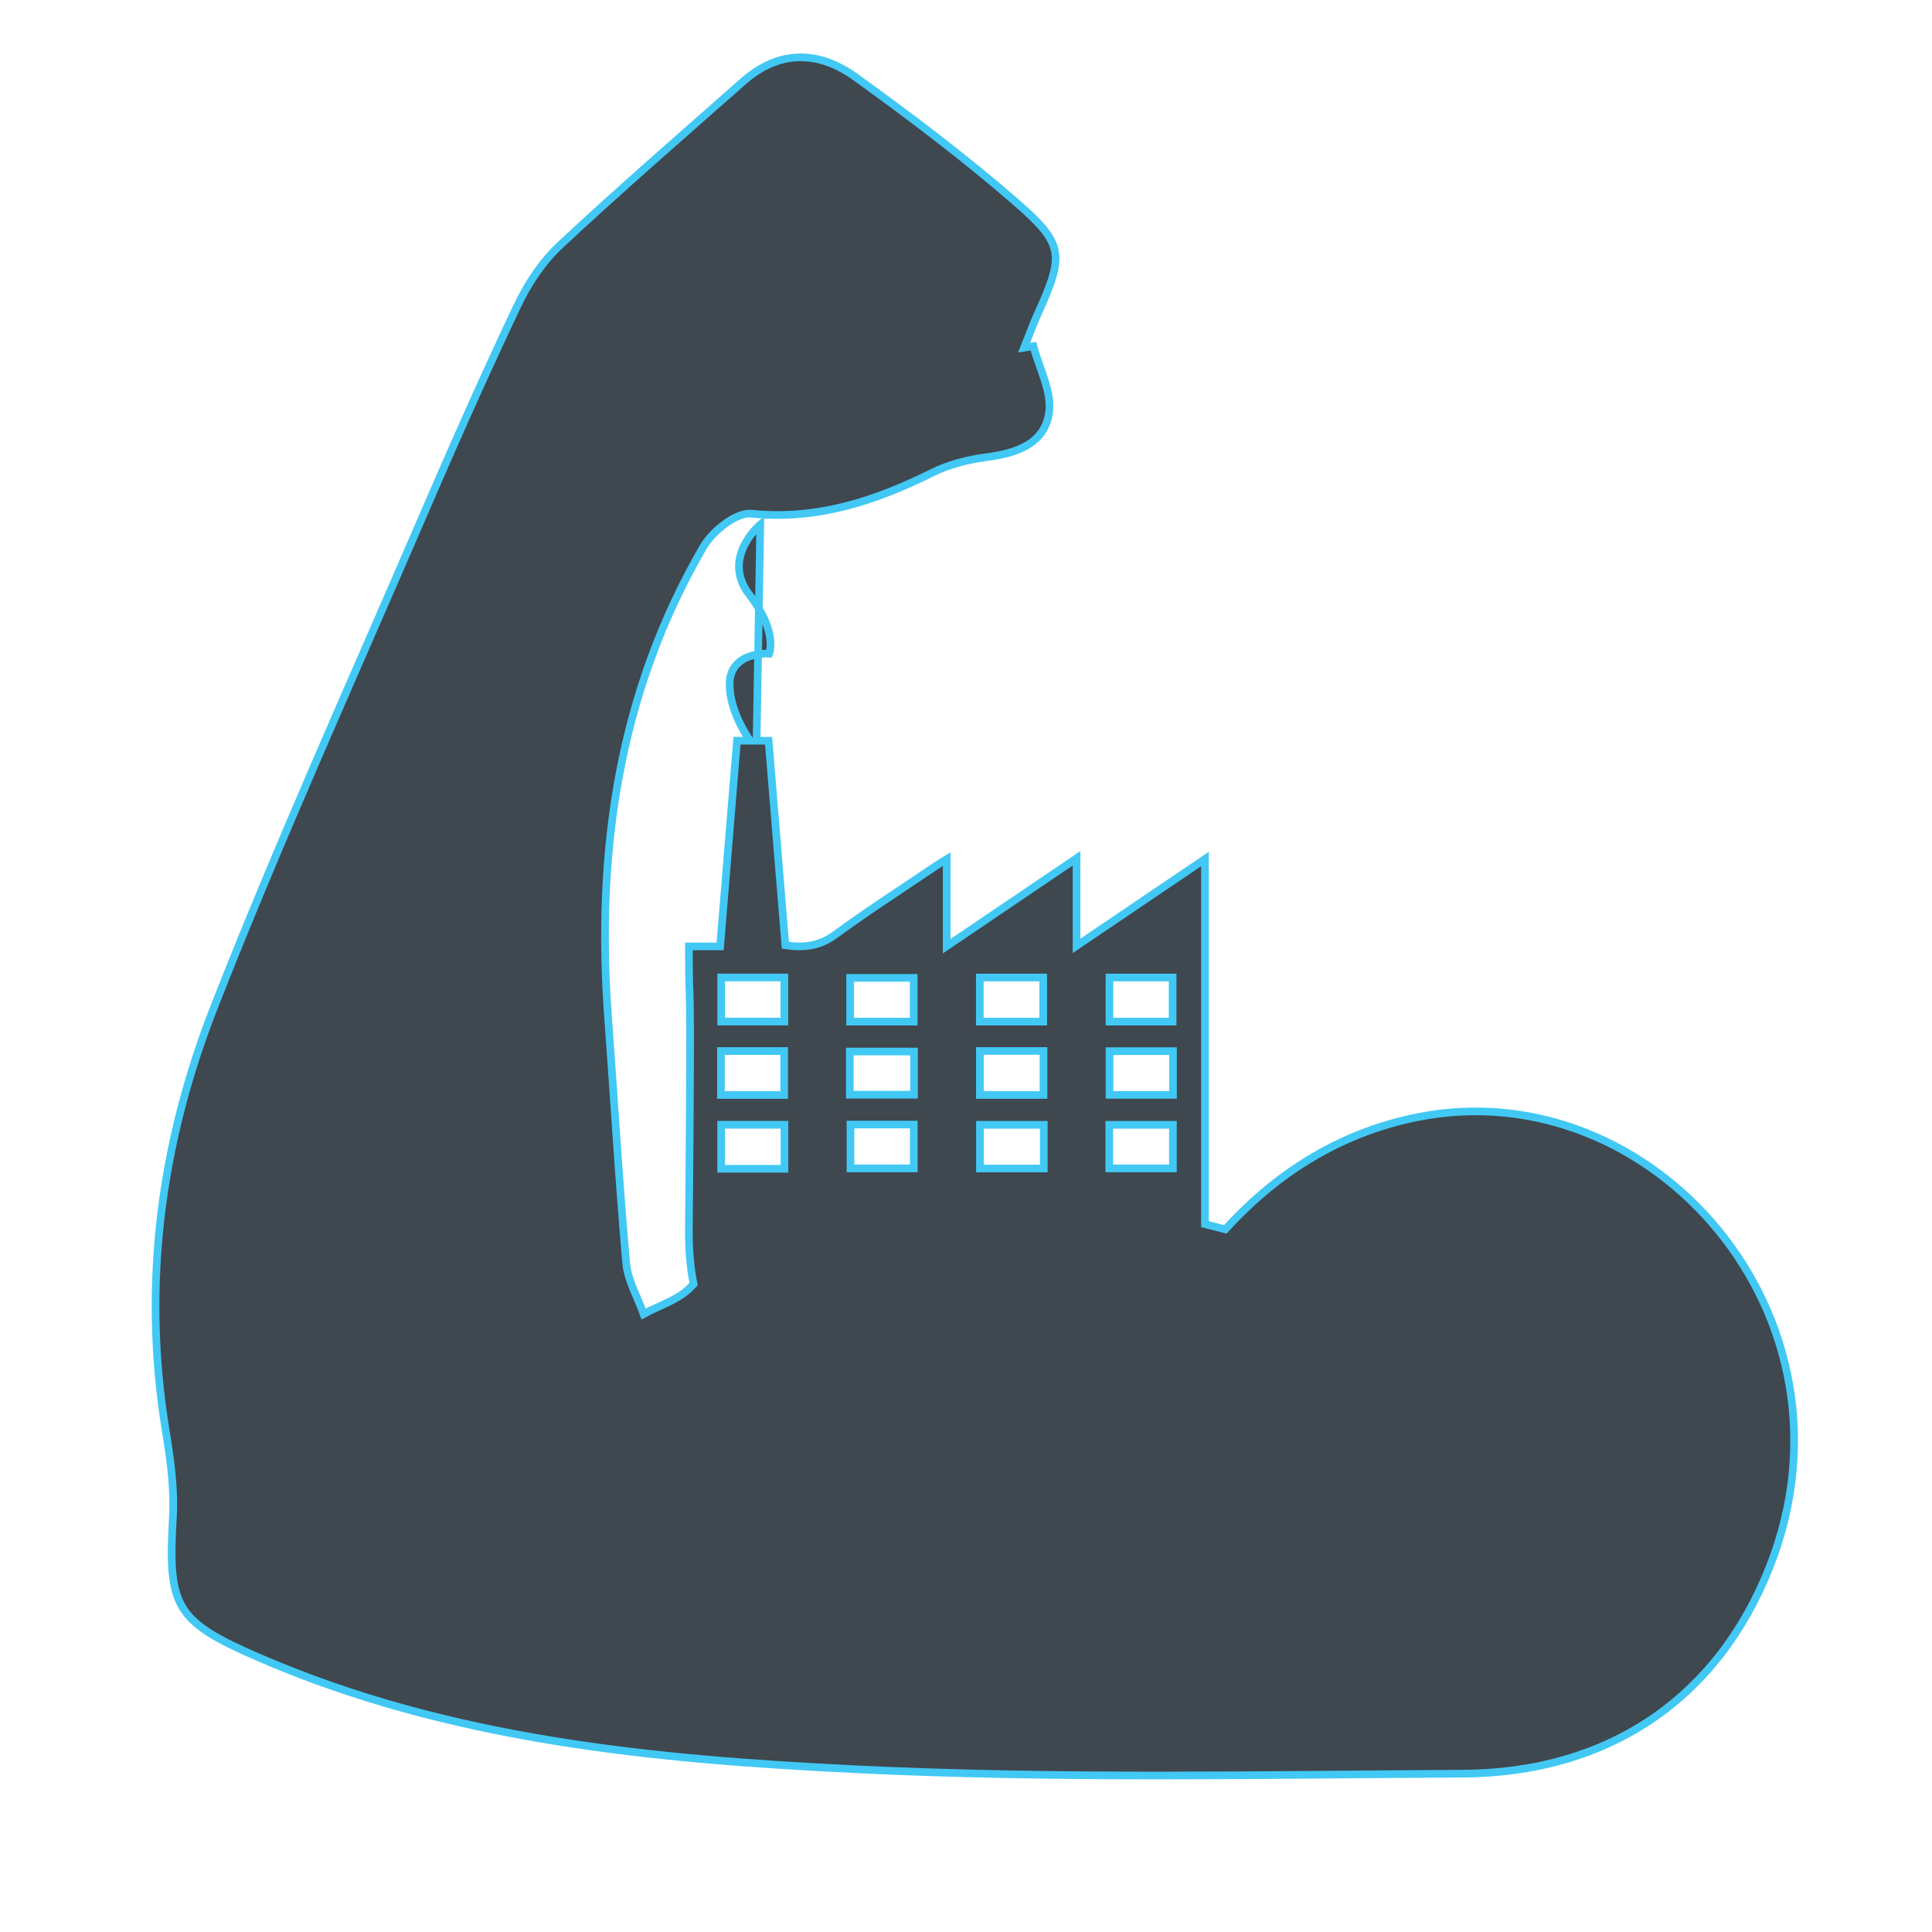
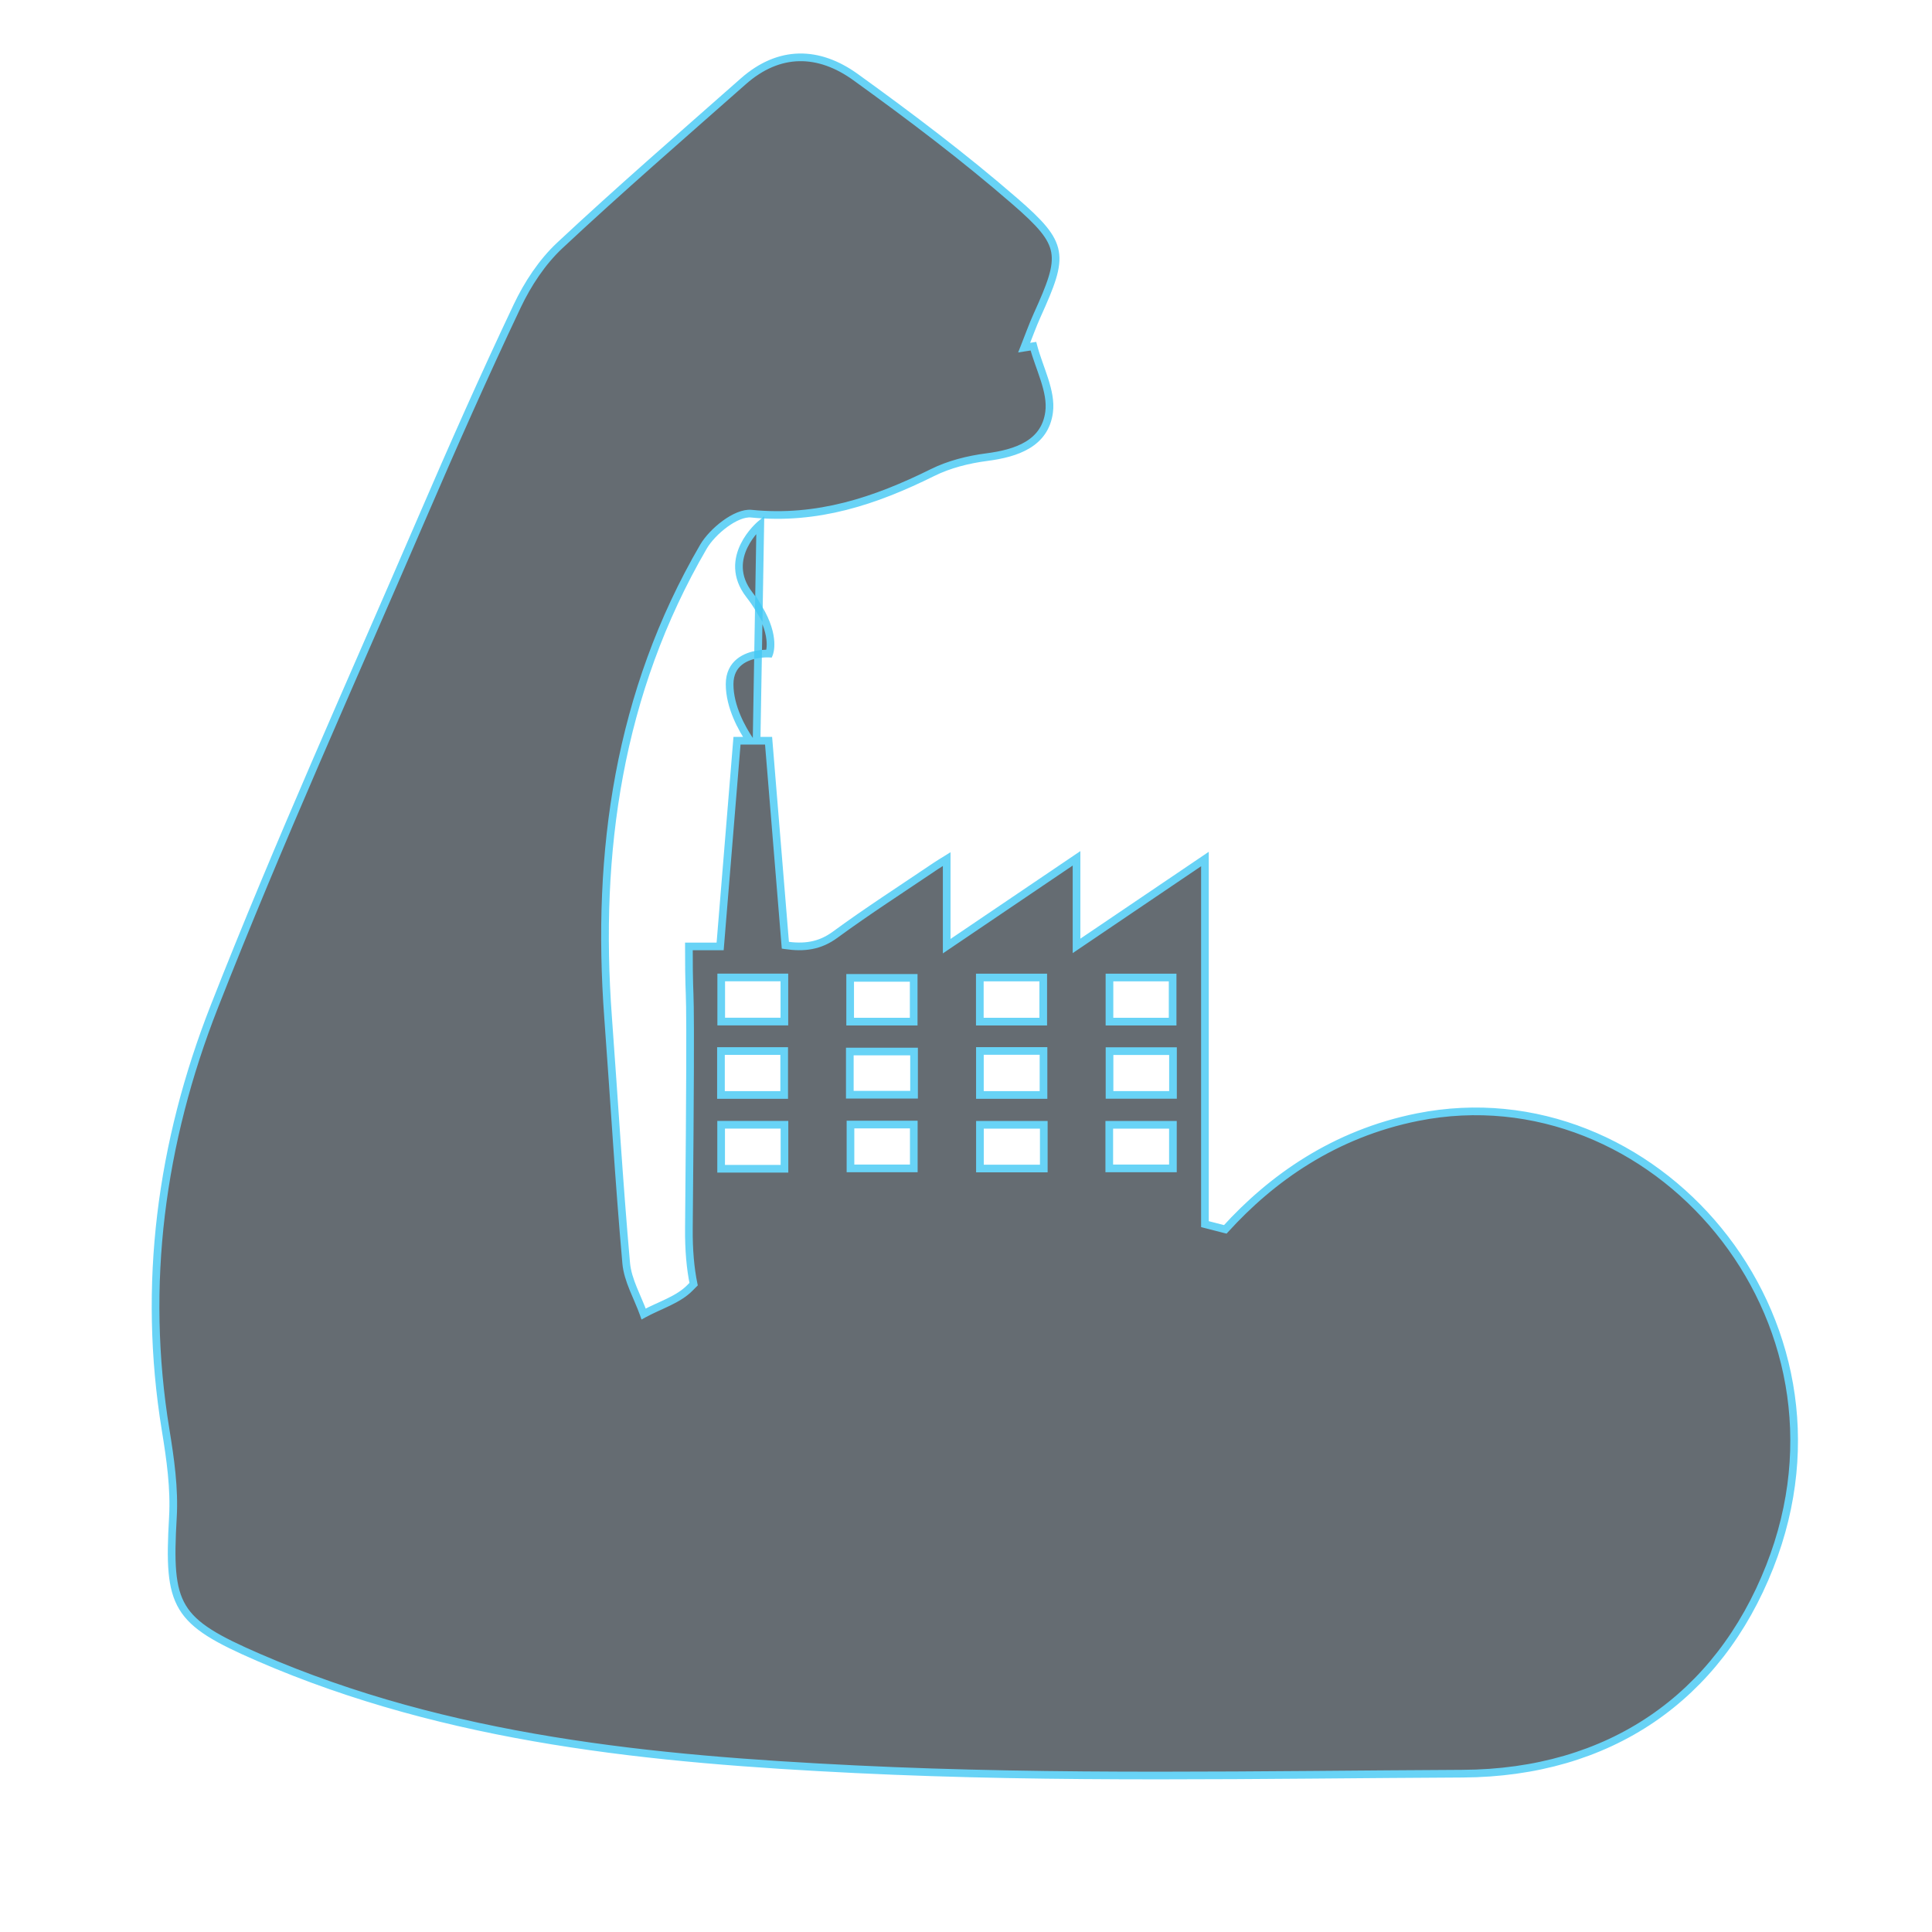
<svg xmlns="http://www.w3.org/2000/svg" x="0px" y="0px" viewBox="0 0 504 504" style="enable-background:new 0 0 504 504;" xml:space="preserve">
  <style type="text/css">

- 	.st0{fill:#3F474F;stroke:#42C8F4;stroke-width:2;stroke-miterlimit:10;}
+ 	.st0{
+ 	opacity: 0.8;
+ 	fill:#3F474F;
+ 	stroke:#42C8F4;
+ 	stroke-width:2;
+ 	stroke-miterlimit:10;
+ 
+ 	}
+ 
+ .st0 {
+ 		stroke-dasharray: 3000;
+ 		stroke-dashoffset:0;
+ 		-webkit-animation: dash 10s linear forwards;
+ 		-o-animation: dash 10s linear forwards;
+ 		-moz-animation: dash 10s linear forwards;
+ 		animation: dash 10s linear forwards;
+ 
+ 	}
+ 
+ 
+ 
+ 	@-webkit-keyframes dash {
+ 		from {
+ 			stroke-dashoffset: 0;
+ 		}
+ 		to {
+ 			stroke-dashoffset: -3000;
+ 		}
+ 	}
+ 
+ 
+ 
+ 

</style>
-   <path class="st0" d="M369.863,291.415c-21.879,4.351-38.278,16.13-50.224,29.29c-1.787-0.44-3.552-0.898-5.307-1.363   c0-29.353,0-66.017,0-95.252c-11.204,7.58-22.081,14.938-33.497,22.662c0-7.824,0-15.023,0-22.841   c-11.447,7.745-22.362,15.13-33.872,22.916c0-7.98,0-15.134,0-22.708c-1.239,0.776-2.077,1.265-2.877,1.807   c-8.773,5.938-17.698,11.669-26.24,17.925c-4.008,2.935-8.053,3.468-12.971,2.739c-1.465-17.863-2.917-35.568-4.376-53.352   c-1.07,0-2.104,0-3.128,0l0.385-22.554c-3.056,0.493-7.423,2.181-7.423,7.815c0,5.919,3.264,11.679,5.334,14.738   c-1.131,0-2.256,0-3.405,0c-1.469,17.92-2.922,35.622-4.4,53.657c-2.862,0-5.506,0-8.148,0c0,22.187,0.714-4.565,0,73.52   c-0.052,5.647,0.377,10.475,1.229,14.579c-0.296,0.301-0.595,0.592-0.889,0.897c-3.097,3.215-8.055,4.638-12.15,6.892   c-1.572-4.419-4.148-8.748-4.55-13.273c-1.896-21.325-3.14-42.708-4.72-64.064c-3.2-43.27,2.735-84.765,24.853-122.795   c2.383-4.096,8.573-9.045,12.5-8.65c17.229,1.739,32.33-3.31,47.27-10.717c4.334-2.152,9.329-3.404,14.158-4.029   c7.811-1.012,15.18-3.538,16.267-11.734c0.725-5.457-2.59-11.452-4.096-17.207c-0.805,0.124-1.607,0.247-2.41,0.372   c1.126-2.826,2.145-5.702,3.395-8.47c7.123-15.743,7.234-18.39-5.8-29.701c-13.252-11.5-27.329-22.114-41.566-32.389   c-9.585-6.916-19.903-7.221-29.325,1.11c-16.031,14.171-32.222,28.182-47.845,42.791c-4.615,4.315-8.373,10.032-11.099,15.781   c-8.668,18.283-16.869,36.793-24.879,55.378C91.771,177.597,72.721,219.72,55.863,262.7   c-13.854,35.321-18.862,72.361-12.648,110.382c1.227,7.502,2.325,15.226,1.89,22.755c-1.347,23.306,0.619,27.097,22.321,36.517   c49.699,21.572,102.815,26.604,155.815,29.188c52.656,2.567,105.513,1.413,158.277,1.155c38.314-0.189,66.683-19.794,80.158-54.019   C487.344,343.496,431.043,279.256,369.863,291.415z M305.998,285.627c-5.471,0-10.906,0-16.556,0c0-3.787,0-7.517,0-11.416   c5.474,0,10.836,0,16.556,0C305.998,278.062,305.998,281.731,305.998,285.627z M289.427,255.005c5.521,0,10.881,0,16.476,0   c0,3.75,0,7.487,0,11.498c-5.564,0-10.922,0-16.476,0C289.427,262.621,289.427,258.893,289.427,255.005z M289.375,293.423   c5.58,0,11.015,0,16.604,0c0,3.795,0,7.46,0,11.372c-5.425,0-10.854,0-16.604,0C289.375,300.934,289.375,297.268,289.375,293.423z    M272.293,304.833c-5.563,0-10.991,0-16.657,0c0-3.76,0-7.486,0-11.404c5.503,0,10.93,0,16.657,0   C272.293,297.329,272.293,300.978,272.293,304.833z M272.219,285.65c-5.505,0-10.934,0-16.592,0c0-3.777,0-7.508,0-11.487   c5.659,0,11.02,0,16.592,0C272.219,278.001,272.219,281.724,272.219,285.65z M255.604,255.003c5.593,0,11.021,0,16.546,0   c0,3.936,0,7.725,0,11.502c-5.639,0-10.992,0-16.546,0C255.604,262.622,255.604,258.891,255.604,255.003z M221.864,304.797   c0-3.669,0-7.387,0-11.44c5.538,0,10.897,0,16.518,0c0,3.757,0,7.474,0,11.44C232.953,304.797,227.537,304.797,221.864,304.797z    M221.777,255.097c5.435,0,10.86,0,16.577,0c0,3.687,0,7.478,0,11.416c-5.482,0-10.838,0-16.577,0   C221.777,262.646,221.777,258.997,221.777,255.097z M221.69,274.311c5.561,0,11.062,0,16.758,0c0,3.738,0,7.47,0,11.272   c-5.692,0-11.188,0-16.758,0C221.69,281.736,221.69,278.156,221.69,274.311z M204.644,304.895c-5.604,0-10.96,0-16.524,0   c0-3.833,0-7.564,0-11.476c5.49,0,10.924,0,16.524,0C204.644,297.223,204.644,300.883,204.644,304.895z M188.144,254.992   c5.564,0,10.924,0,16.475,0c0,3.875,0,7.604,0,11.499c-5.525,0-10.883,0-16.475,0C188.144,262.727,188.144,258.992,188.144,254.992   z M188.077,274.187c5.535,0,10.895,0,16.494,0c0,3.788,0,7.52,0,11.46c-5.457,0-10.892,0-16.494,0   C188.077,281.869,188.077,278.204,188.077,274.187z" />
+   <path id="arm" class="st0" d="M369.863,291.415c-21.879,4.351-38.278,16.13-50.224,29.29c-1.787-0.44-3.552-0.898-5.307-1.363   c0-29.353,0-66.017,0-95.252c-11.204,7.58-22.081,14.938-33.497,22.662c0-7.824,0-15.023,0-22.841   c-11.447,7.745-22.362,15.13-33.872,22.916c0-7.98,0-15.134,0-22.708c-1.239,0.776-2.077,1.265-2.877,1.807   c-8.773,5.938-17.698,11.669-26.24,17.925c-4.008,2.935-8.053,3.468-12.971,2.739c-1.465-17.863-2.917-35.568-4.376-53.352   c-1.07,0-2.104,0-3.128,0l0.385-22.554c-3.056,0.493-7.423,2.181-7.423,7.815c0,5.919,3.264,11.679,5.334,14.738   c-1.131,0-2.256,0-3.405,0c-1.469,17.92-2.922,35.622-4.4,53.657c-2.862,0-5.506,0-8.148,0c0,22.187,0.714-4.565,0,73.52   c-0.052,5.647,0.377,10.475,1.229,14.579c-0.296,0.301-0.595,0.592-0.889,0.897c-3.097,3.215-8.055,4.638-12.15,6.892   c-1.572-4.419-4.148-8.748-4.55-13.273c-1.896-21.325-3.14-42.708-4.72-64.064c-3.2-43.27,2.735-84.765,24.853-122.795   c2.383-4.096,8.573-9.045,12.5-8.65c17.229,1.739,32.33-3.31,47.27-10.717c4.334-2.152,9.329-3.404,14.158-4.029   c7.811-1.012,15.18-3.538,16.267-11.734c0.725-5.457-2.59-11.452-4.096-17.207c-0.805,0.124-1.607,0.247-2.41,0.372   c1.126-2.826,2.145-5.702,3.395-8.47c7.123-15.743,7.234-18.39-5.8-29.701c-13.252-11.5-27.329-22.114-41.566-32.389   c-9.585-6.916-19.903-7.221-29.325,1.11c-16.031,14.171-32.222,28.182-47.845,42.791c-4.615,4.315-8.373,10.032-11.099,15.781   c-8.668,18.283-16.869,36.793-24.879,55.378C91.771,177.597,72.721,219.72,55.863,262.7   c-13.854,35.321-18.862,72.361-12.648,110.382c1.227,7.502,2.325,15.226,1.89,22.755c-1.347,23.306,0.619,27.097,22.321,36.517   c49.699,21.572,102.815,26.604,155.815,29.188c52.656,2.567,105.513,1.413,158.277,1.155c38.314-0.189,66.683-19.794,80.158-54.019   C487.344,343.496,431.043,279.256,369.863,291.415z M305.998,285.627c-5.471,0-10.906,0-16.556,0c0-3.787,0-7.517,0-11.416   c5.474,0,10.836,0,16.556,0C305.998,278.062,305.998,281.731,305.998,285.627z M289.427,255.005c5.521,0,10.881,0,16.476,0   c0,3.75,0,7.487,0,11.498c-5.564,0-10.922,0-16.476,0C289.427,262.621,289.427,258.893,289.427,255.005z M289.375,293.423   c5.58,0,11.015,0,16.604,0c0,3.795,0,7.46,0,11.372c-5.425,0-10.854,0-16.604,0C289.375,300.934,289.375,297.268,289.375,293.423z    M272.293,304.833c-5.563,0-10.991,0-16.657,0c0-3.76,0-7.486,0-11.404c5.503,0,10.93,0,16.657,0   C272.293,297.329,272.293,300.978,272.293,304.833z M272.219,285.65c-5.505,0-10.934,0-16.592,0c0-3.777,0-7.508,0-11.487   c5.659,0,11.02,0,16.592,0C272.219,278.001,272.219,281.724,272.219,285.65z M255.604,255.003c5.593,0,11.021,0,16.546,0   c0,3.936,0,7.725,0,11.502c-5.639,0-10.992,0-16.546,0C255.604,262.622,255.604,258.891,255.604,255.003z M221.864,304.797   c0-3.669,0-7.387,0-11.44c5.538,0,10.897,0,16.518,0c0,3.757,0,7.474,0,11.44C232.953,304.797,227.537,304.797,221.864,304.797z    M221.777,255.097c5.435,0,10.86,0,16.577,0c0,3.687,0,7.478,0,11.416c-5.482,0-10.838,0-16.577,0   C221.777,262.646,221.777,258.997,221.777,255.097z M221.69,274.311c5.561,0,11.062,0,16.758,0c0,3.738,0,7.47,0,11.272   c-5.692,0-11.188,0-16.758,0C221.69,281.736,221.69,278.156,221.69,274.311z M204.644,304.895c-5.604,0-10.96,0-16.524,0   c0-3.833,0-7.564,0-11.476c5.49,0,10.924,0,16.524,0C204.644,297.223,204.644,300.883,204.644,304.895z M188.144,254.992   c5.564,0,10.924,0,16.475,0c0,3.875,0,7.604,0,11.499c-5.525,0-10.883,0-16.475,0C188.144,262.727,188.144,258.992,188.144,254.992   z M188.077,274.187c5.535,0,10.895,0,16.494,0c0,3.788,0,7.52,0,11.46c-5.457,0-10.892,0-16.494,0   C188.077,281.869,188.077,278.204,188.077,274.187z" />
  <path class="st0" d="M200.667,170.5c0,0,1.76-4.283-2.706-11.753l-0.204,11.938C199.401,170.42,200.667,170.5,200.667,170.5z">
    <animateTransform attributeName="transform" begin=".1" attributeType="HML" type="translate" dur="5s" values="0,0;-3,7;0,0" repeatCount="indefinite" />
  </path>
  <path class="st0" d="M195.5,155.167c0.98,1.264,1.789,2.457,2.461,3.58l0.373-21.913C198.334,136.834,188,145.5,195.5,155.167z">
    <animateTransform attributeName="transform" begin=".3" attributeType="HML" type="translate" dur="5s" values="0,0;2,5;0,0" repeatCount="indefinite" />
  </path>
</svg>
